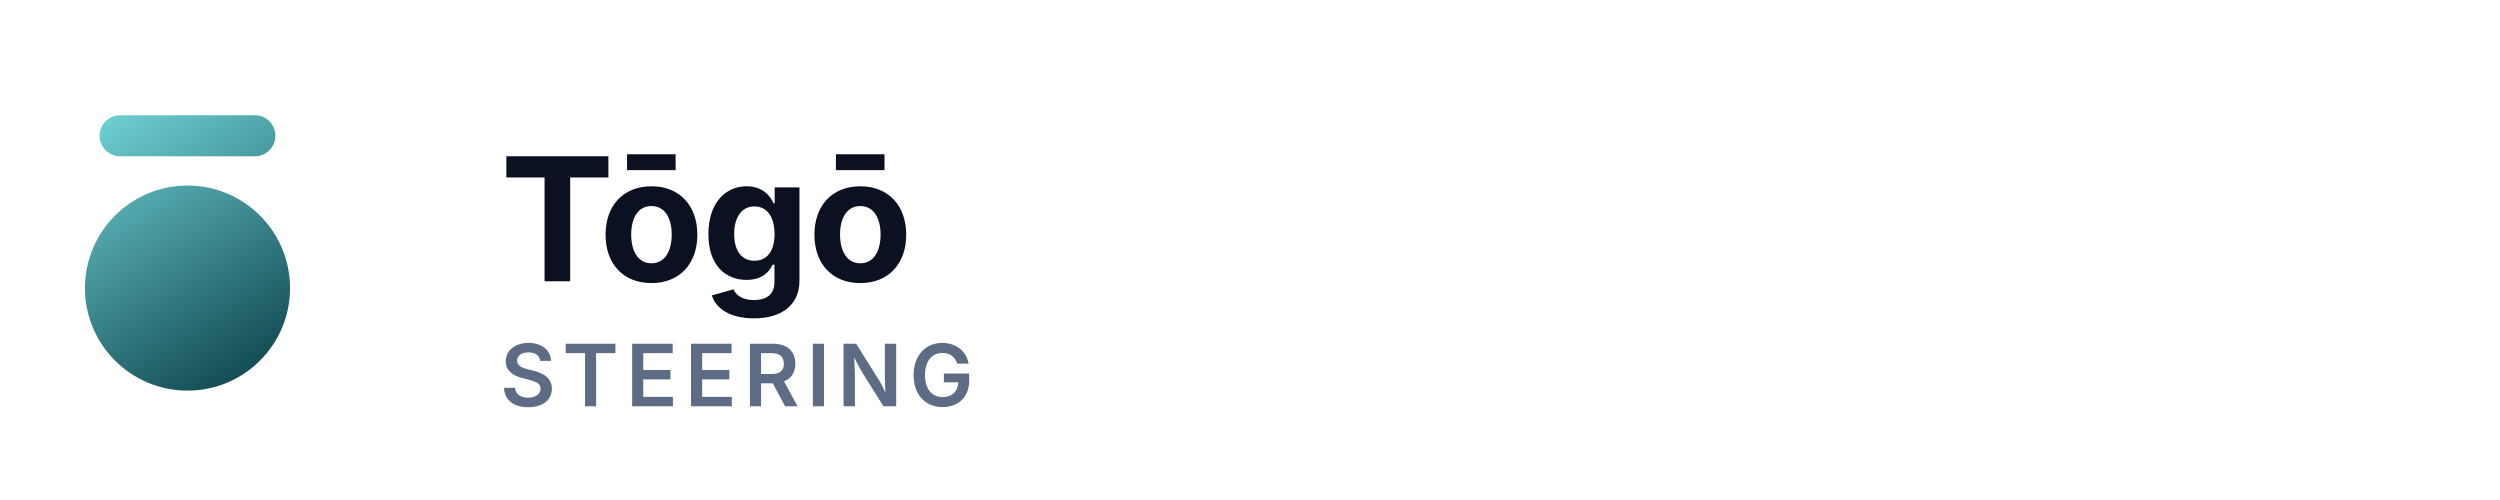
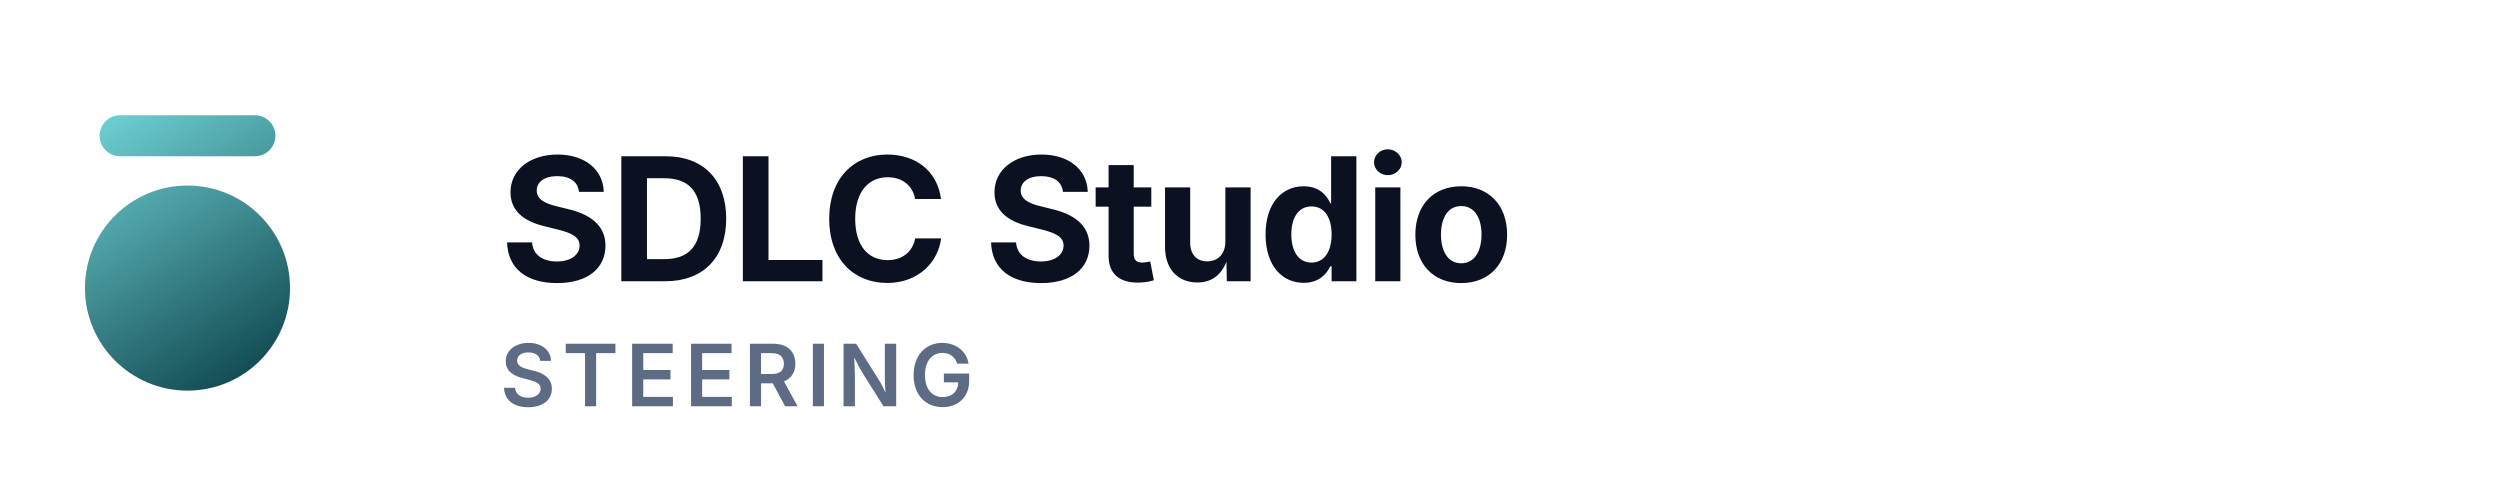
- <svg xmlns="http://www.w3.org/2000/svg" viewBox="0 0 320 64" width="320" height="64" role="img" aria-label="Tōgō — Steering">
+ <svg xmlns="http://www.w3.org/2000/svg" viewBox="0 0 320 64" width="320" height="64" role="img" aria-label="SDLC Studio — Steering">
  <defs>
    <linearGradient id="depth" gradientUnits="userSpaceOnUse" x1="17" y1="9" x2="47" y2="56">
      <stop offset="0" stop-color="#6FD1D4" />
      <stop offset="1" stop-color="#0A3F47" />
    </linearGradient>
  </defs>
  <g transform="translate(0 8) scale(0.75)">
    <rect x="17" y="9" width="30" height="7" rx="3.5" fill="url(#depth)" />
    <circle cx="32" cy="38.5" r="17.5" fill="url(#depth)" />
  </g>
-   <text x="64" y="36" font-family="Inter Variable, Inter, ui-sans-serif, system-ui, sans-serif" font-weight="650" font-size="22" letter-spacing="-0.33" fill="#0B1120">Tōgō</text>
+   <text x="64" y="36" font-family="Inter Variable, Inter, ui-sans-serif, system-ui, sans-serif" font-weight="650" font-size="22" letter-spacing="-0.33" fill="#0B1120">SDLC Studio</text>
  <text x="64" y="52" font-family="Inter Variable, Inter, ui-sans-serif, system-ui, sans-serif" font-weight="600" font-size="11" letter-spacing="0.88" fill="#5D6C84">STEERING</text>
</svg>
